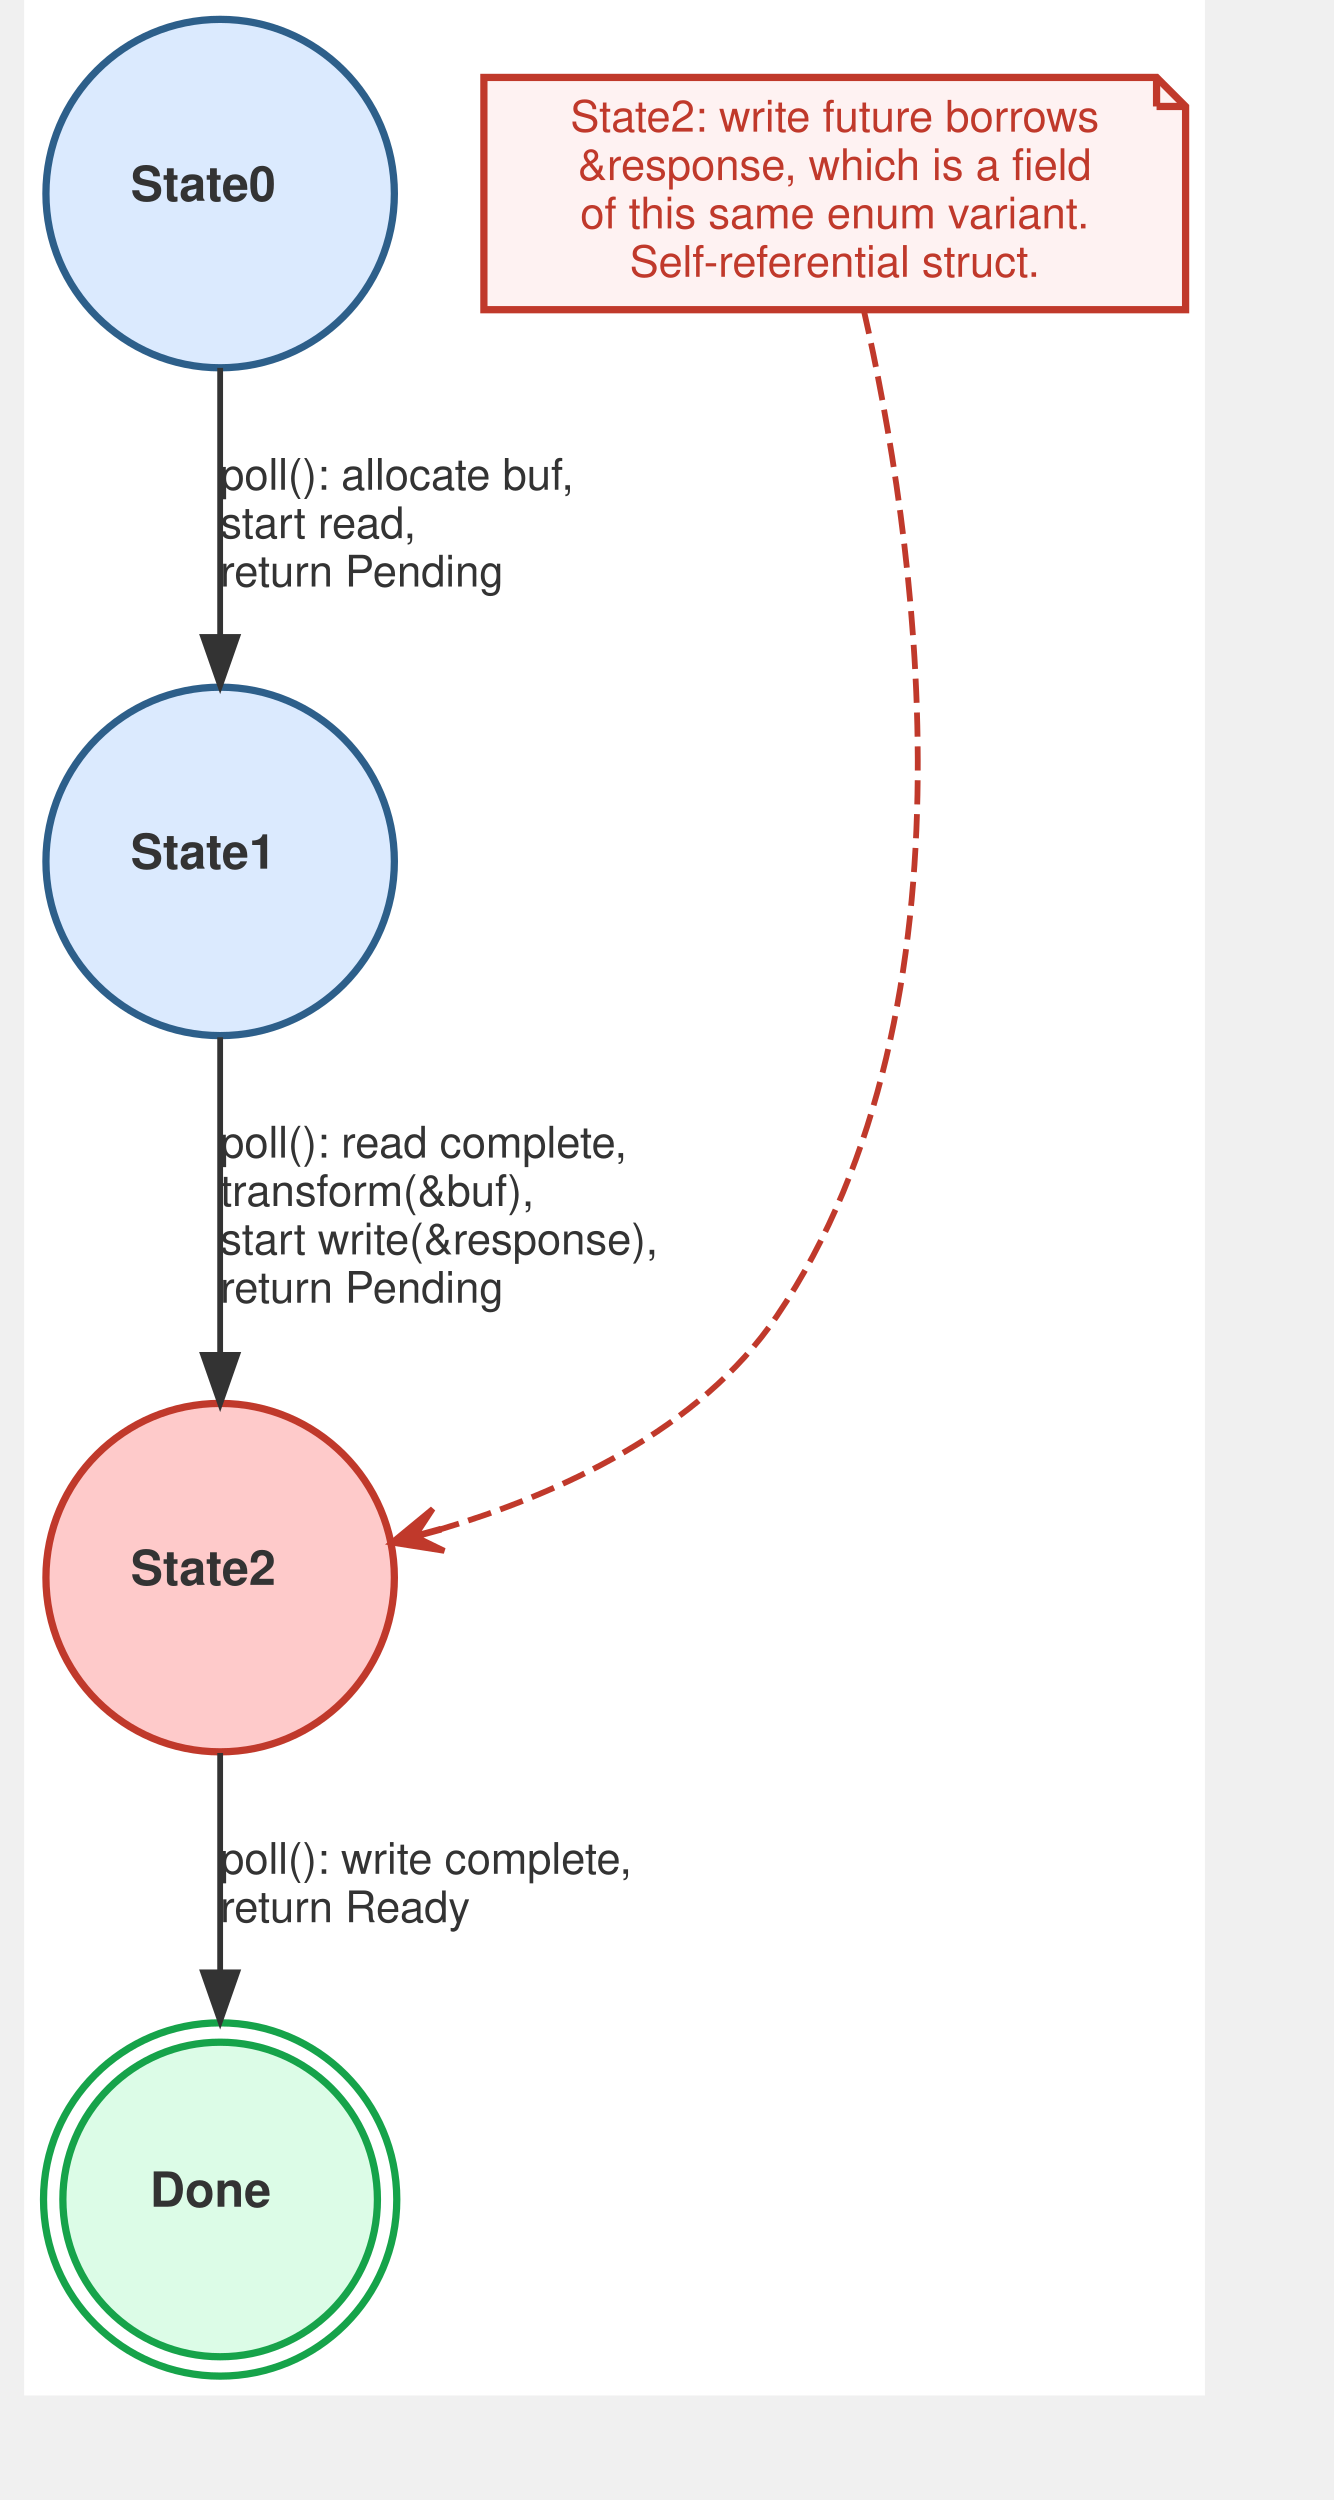
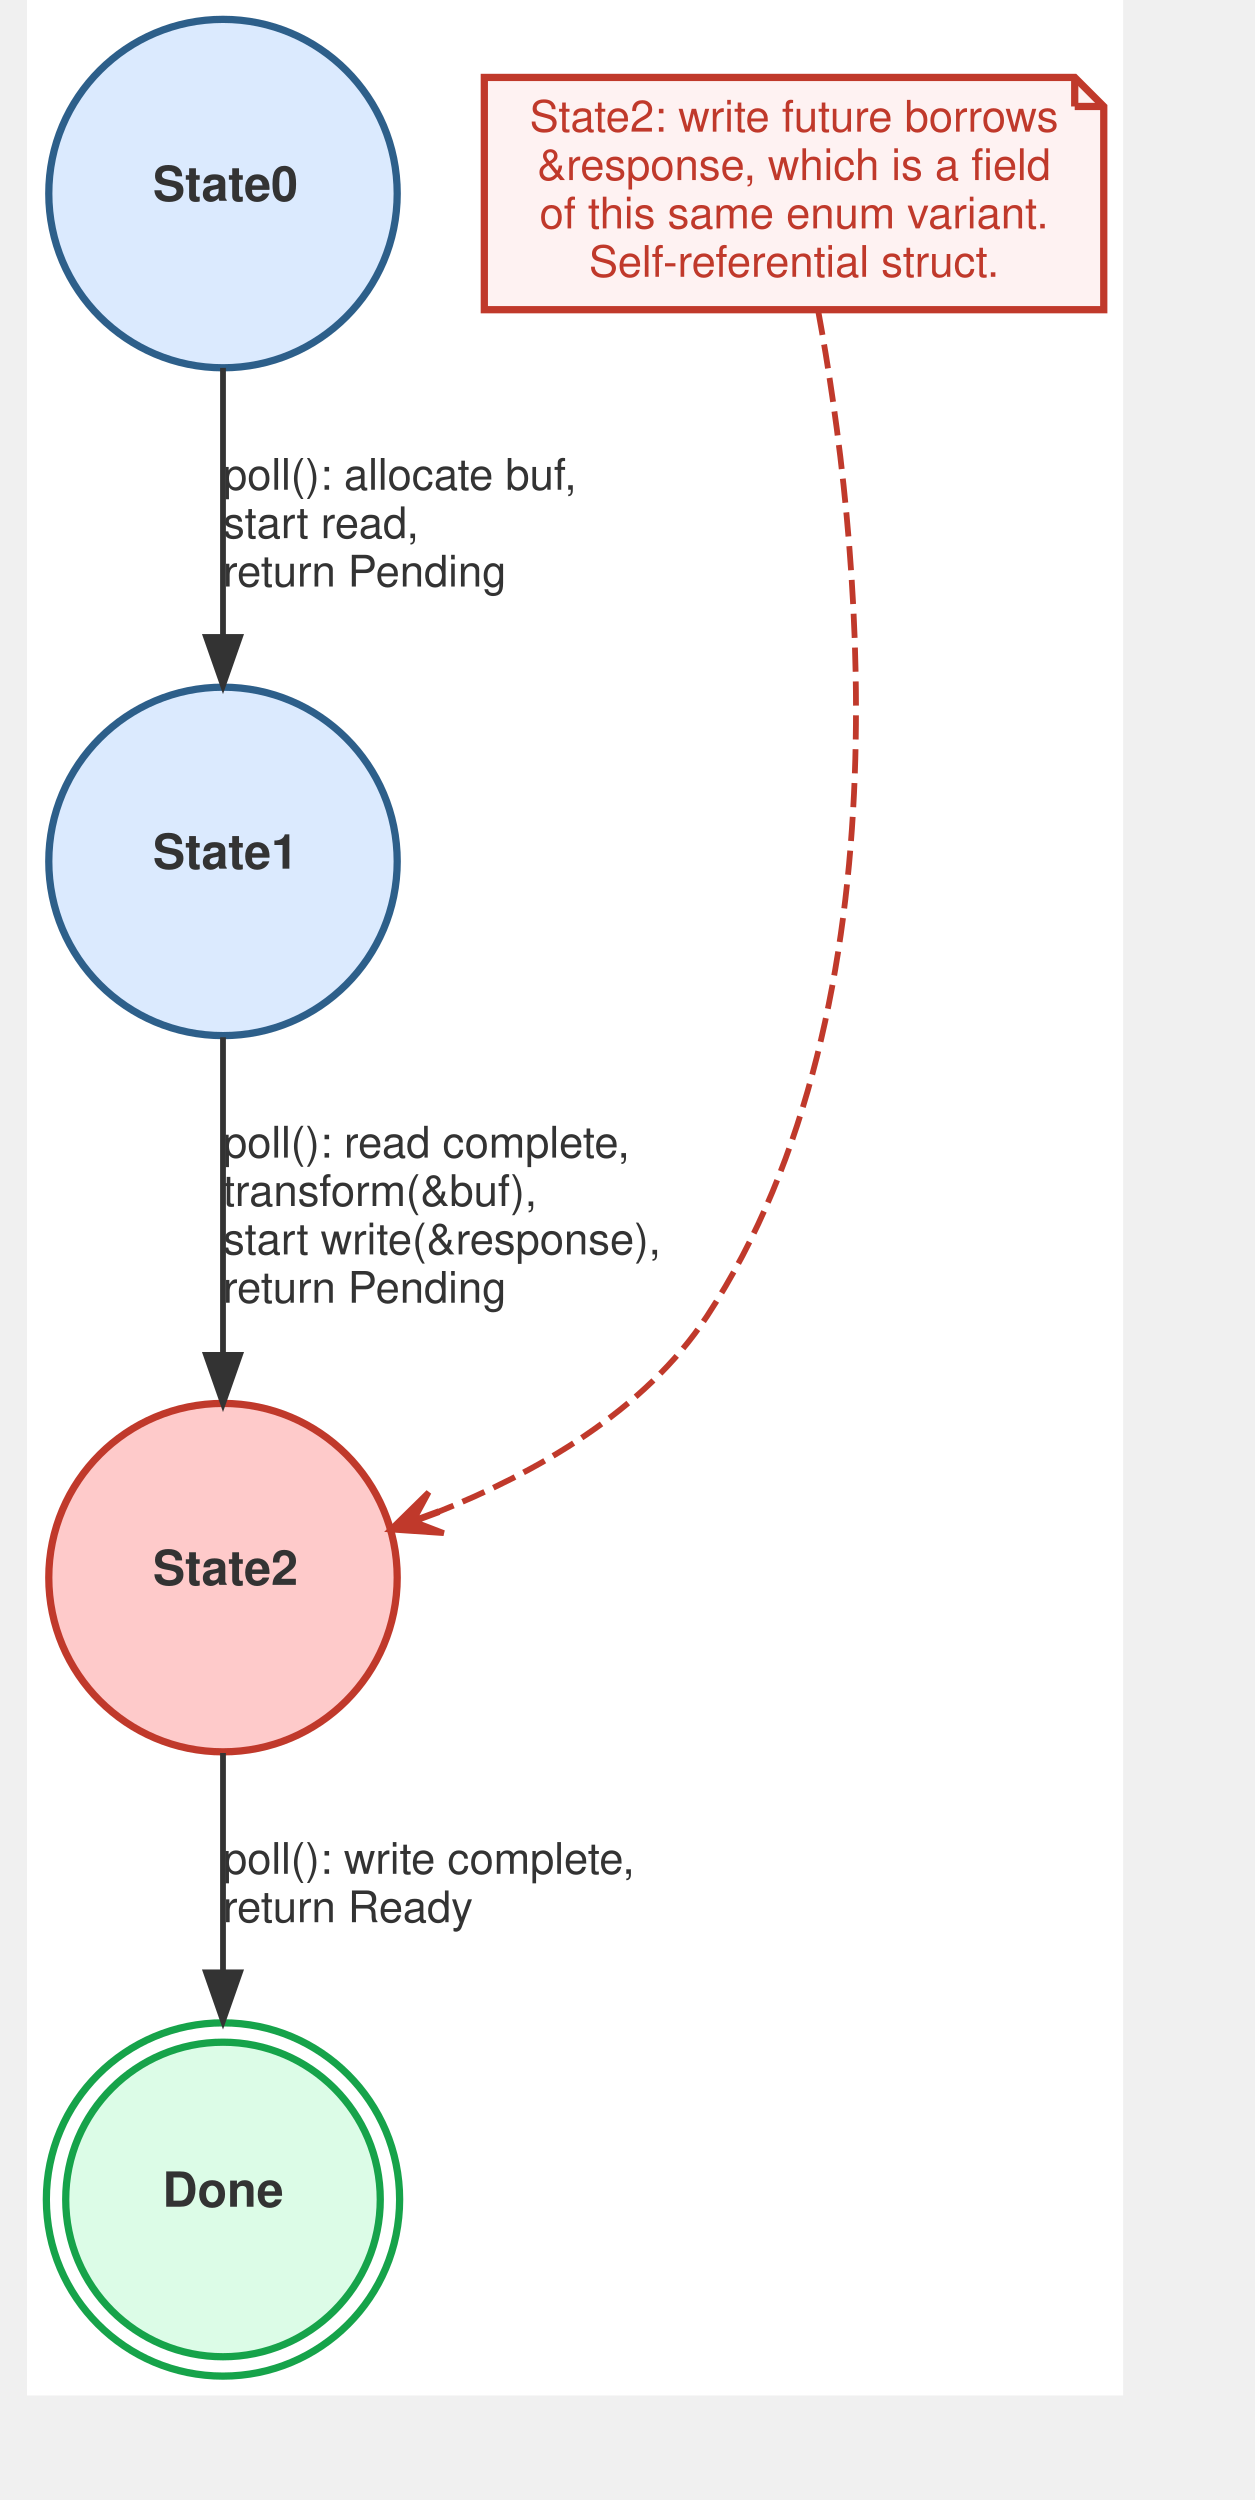
- <svg xmlns="http://www.w3.org/2000/svg" width="287pt" height="538pt" viewBox="21.60 21.60 265.60 516.60">
+ <svg xmlns="http://www.w3.org/2000/svg" width="270pt" height="538pt" viewBox="21.60 21.60 248.10 516.60">
  <g id="graph0" class="graph" transform="scale(1 1) rotate(0) translate(25.6 512.6)">
-     <polygon fill="white" stroke="transparent" points="-4,4 -4,-491 240,-491 240,4 -4,4" />
+     <polygon fill="white" stroke="transparent" points="-4,4 -4,-491 222.5,-491 222.5,4 -4,4" />
    <g id="node1" class="node">
      <ellipse fill="#dbeafe" stroke="#2d5f8a" stroke-width="1.5" cx="36.5" cy="-451" rx="36" ry="36" />
-       <text text-anchor="start" x="18" y="-449.5" font-family="Helvetica,sans-Serif" font-weight="bold" font-size="10.00" fill="#333333">State0</text>
+       <text text-anchor="start" x="22" y="-449.5" font-family="Helvetica,sans-Serif" font-weight="bold" font-size="10.00" fill="#333333">State0</text>
    </g>
    <g id="node2" class="node">
      <ellipse fill="#dbeafe" stroke="#2d5f8a" stroke-width="1.5" cx="36.5" cy="-313" rx="36" ry="36" />
-       <text text-anchor="start" x="18" y="-311.5" font-family="Helvetica,sans-Serif" font-weight="bold" font-size="10.00" fill="#333333">State1</text>
+       <text text-anchor="start" x="22" y="-311.5" font-family="Helvetica,sans-Serif" font-weight="bold" font-size="10.00" fill="#333333">State1</text>
    </g>
    <g id="edge1" class="edge">
      <path fill="none" stroke="#333333" stroke-width="1.2" d="M36.5,-414.98C36.5,-398.06 36.5,-377.54 36.5,-359.43" />
      <polygon fill="#333333" stroke="#333333" stroke-width="1.2" points="40,-359.38 36.5,-349.38 33,-359.38 40,-359.38" />
      <text text-anchor="start" x="36.5" y="-389.8" font-family="Helvetica,sans-Serif" font-size="9.00" fill="#333333">   poll(): allocate buf,</text>
      <text text-anchor="start" x="36.5" y="-379.8" font-family="Helvetica,sans-Serif" font-size="9.00" fill="#333333">   start read,</text>
      <text text-anchor="start" x="36.5" y="-369.8" font-family="Helvetica,sans-Serif" font-size="9.00" fill="#333333">   return Pending</text>
    </g>
    <g id="node3" class="node">
      <ellipse fill="#fecaca" stroke="#c0392b" stroke-width="1.5" cx="36.5" cy="-165" rx="36" ry="36" />
-       <text text-anchor="start" x="18" y="-163.5" font-family="Helvetica,sans-Serif" font-weight="bold" font-size="10.00" fill="#333333">State2</text>
+       <text text-anchor="start" x="22" y="-163.5" font-family="Helvetica,sans-Serif" font-weight="bold" font-size="10.00" fill="#333333">State2</text>
    </g>
    <g id="edge2" class="edge">
      <path fill="none" stroke="#333333" stroke-width="1.2" d="M36.5,-276.66C36.5,-256.93 36.5,-232.15 36.5,-211.05" />
      <polygon fill="#333333" stroke="#333333" stroke-width="1.2" points="40,-211.02 36.5,-201.02 33,-211.02 40,-211.02" />
      <text text-anchor="start" x="36.5" y="-251.8" font-family="Helvetica,sans-Serif" font-size="9.00" fill="#333333">   poll(): read complete,</text>
      <text text-anchor="start" x="36.5" y="-241.8" font-family="Helvetica,sans-Serif" font-size="9.00" fill="#333333">   transform(&amp;buf),</text>
      <text text-anchor="start" x="36.5" y="-231.8" font-family="Helvetica,sans-Serif" font-size="9.00" fill="#333333">   start write(&amp;response),</text>
      <text text-anchor="start" x="36.5" y="-221.8" font-family="Helvetica,sans-Serif" font-size="9.00" fill="#333333">   return Pending</text>
    </g>
    <g id="node4" class="node">
      <ellipse fill="#dcfce7" stroke="#16a34a" stroke-width="1.5" cx="36.5" cy="-36.5" rx="32.5" ry="32.5" />
      <ellipse fill="none" stroke="#16a34a" stroke-width="1.5" cx="36.5" cy="-36.5" rx="36.5" ry="36.5" />
-       <text text-anchor="start" x="22" y="-35" font-family="Helvetica,sans-Serif" font-weight="bold" font-size="10.00" fill="#333333">Done</text>
+       <text text-anchor="start" x="24" y="-35" font-family="Helvetica,sans-Serif" font-weight="bold" font-size="10.00" fill="#333333">Done</text>
    </g>
    <g id="edge3" class="edge">
      <path fill="none" stroke="#333333" stroke-width="1.2" d="M36.5,-128.76C36.5,-114.74 36.5,-98.43 36.5,-83.5" />
      <polygon fill="#333333" stroke="#333333" stroke-width="1.2" points="40,-83.43 36.5,-73.43 33,-83.43 40,-83.43" />
      <text text-anchor="start" x="36.5" y="-103.8" font-family="Helvetica,sans-Serif" font-size="9.00" fill="#333333">   poll(): write complete,</text>
      <text text-anchor="start" x="36.5" y="-93.8" font-family="Helvetica,sans-Serif" font-size="9.00" fill="#333333">   return Ready</text>
    </g>
    <g id="node5" class="node">
-       <polygon fill="#fef2f2" stroke="#c0392b" stroke-width="1.5" points="230,-475 91,-475 91,-427 236,-427 236,-469 230,-475" />
-       <polyline fill="none" stroke="#c0392b" stroke-width="1.5" points="230,-475 230,-469 " />
-       <polyline fill="none" stroke="#c0392b" stroke-width="1.5" points="236,-469 230,-469 " />
-       <text text-anchor="middle" x="163.5" y="-463.8" font-family="Helvetica,sans-Serif" font-size="9.00" fill="#c0392b">State2: write future borrows</text>
-       <text text-anchor="middle" x="163.5" y="-453.8" font-family="Helvetica,sans-Serif" font-size="9.00" fill="#c0392b">&amp;response, which is a field</text>
-       <text text-anchor="middle" x="163.5" y="-443.8" font-family="Helvetica,sans-Serif" font-size="9.00" fill="#c0392b">of this same enum variant.</text>
-       <text text-anchor="middle" x="163.5" y="-433.8" font-family="Helvetica,sans-Serif" font-size="9.00" fill="#c0392b">Self-referential struct.</text>
+       <polygon fill="#fef2f2" stroke="#c0392b" stroke-width="1.5" points="212.5,-475 90.5,-475 90.5,-427 218.5,-427 218.5,-469 212.5,-475" />
+       <polyline fill="none" stroke="#c0392b" stroke-width="1.5" points="212.5,-475 212.5,-469 " />
+       <polyline fill="none" stroke="#c0392b" stroke-width="1.5" points="218.5,-469 212.5,-469 " />
+       <text text-anchor="middle" x="154.5" y="-463.8" font-family="Helvetica,sans-Serif" font-size="9.00" fill="#c0392b">State2: write future borrows</text>
+       <text text-anchor="middle" x="154.5" y="-453.8" font-family="Helvetica,sans-Serif" font-size="9.00" fill="#c0392b">&amp;response, which is a field</text>
+       <text text-anchor="middle" x="154.5" y="-443.8" font-family="Helvetica,sans-Serif" font-size="9.00" fill="#c0392b">of this same enum variant.</text>
+       <text text-anchor="middle" x="154.5" y="-433.8" font-family="Helvetica,sans-Serif" font-size="9.00" fill="#c0392b">Self-referential struct.</text>
    </g>
    <g id="edge4" class="edge">
-       <path fill="none" stroke="#c0392b" stroke-width="1.2" stroke-dasharray="5,2" d="M169.5,-426.92C179.64,-382.39 195.08,-283.33 151.5,-219 135.61,-195.54 106.57,-182.27 81.65,-174.87" />
-       <polygon fill="#c0392b" stroke="#c0392b" stroke-width="1.2" points="71.98,-172.23 82.81,-170.53 76.83,-173.45 81.65,-174.77 81.63,-174.87 81.6,-174.96 76.78,-173.64 80.44,-179.21 71.98,-172.23 71.98,-172.23" />
+       <path fill="none" stroke="#c0392b" stroke-width="1.2" stroke-dasharray="5,2" d="M159.5,-426.71C167.69,-382.24 179.09,-283.91 136.5,-219 123.66,-199.43 101.11,-186.59 80.68,-178.47" />
+       <polygon fill="#c0392b" stroke="#c0392b" stroke-width="1.2" points="71.17,-174.95 82.11,-174.2 75.9,-176.59 80.59,-178.33 80.55,-178.42 80.52,-178.51 75.83,-176.78 78.99,-182.64 71.17,-174.95 71.17,-174.95" />
    </g>
  </g>
</svg>
